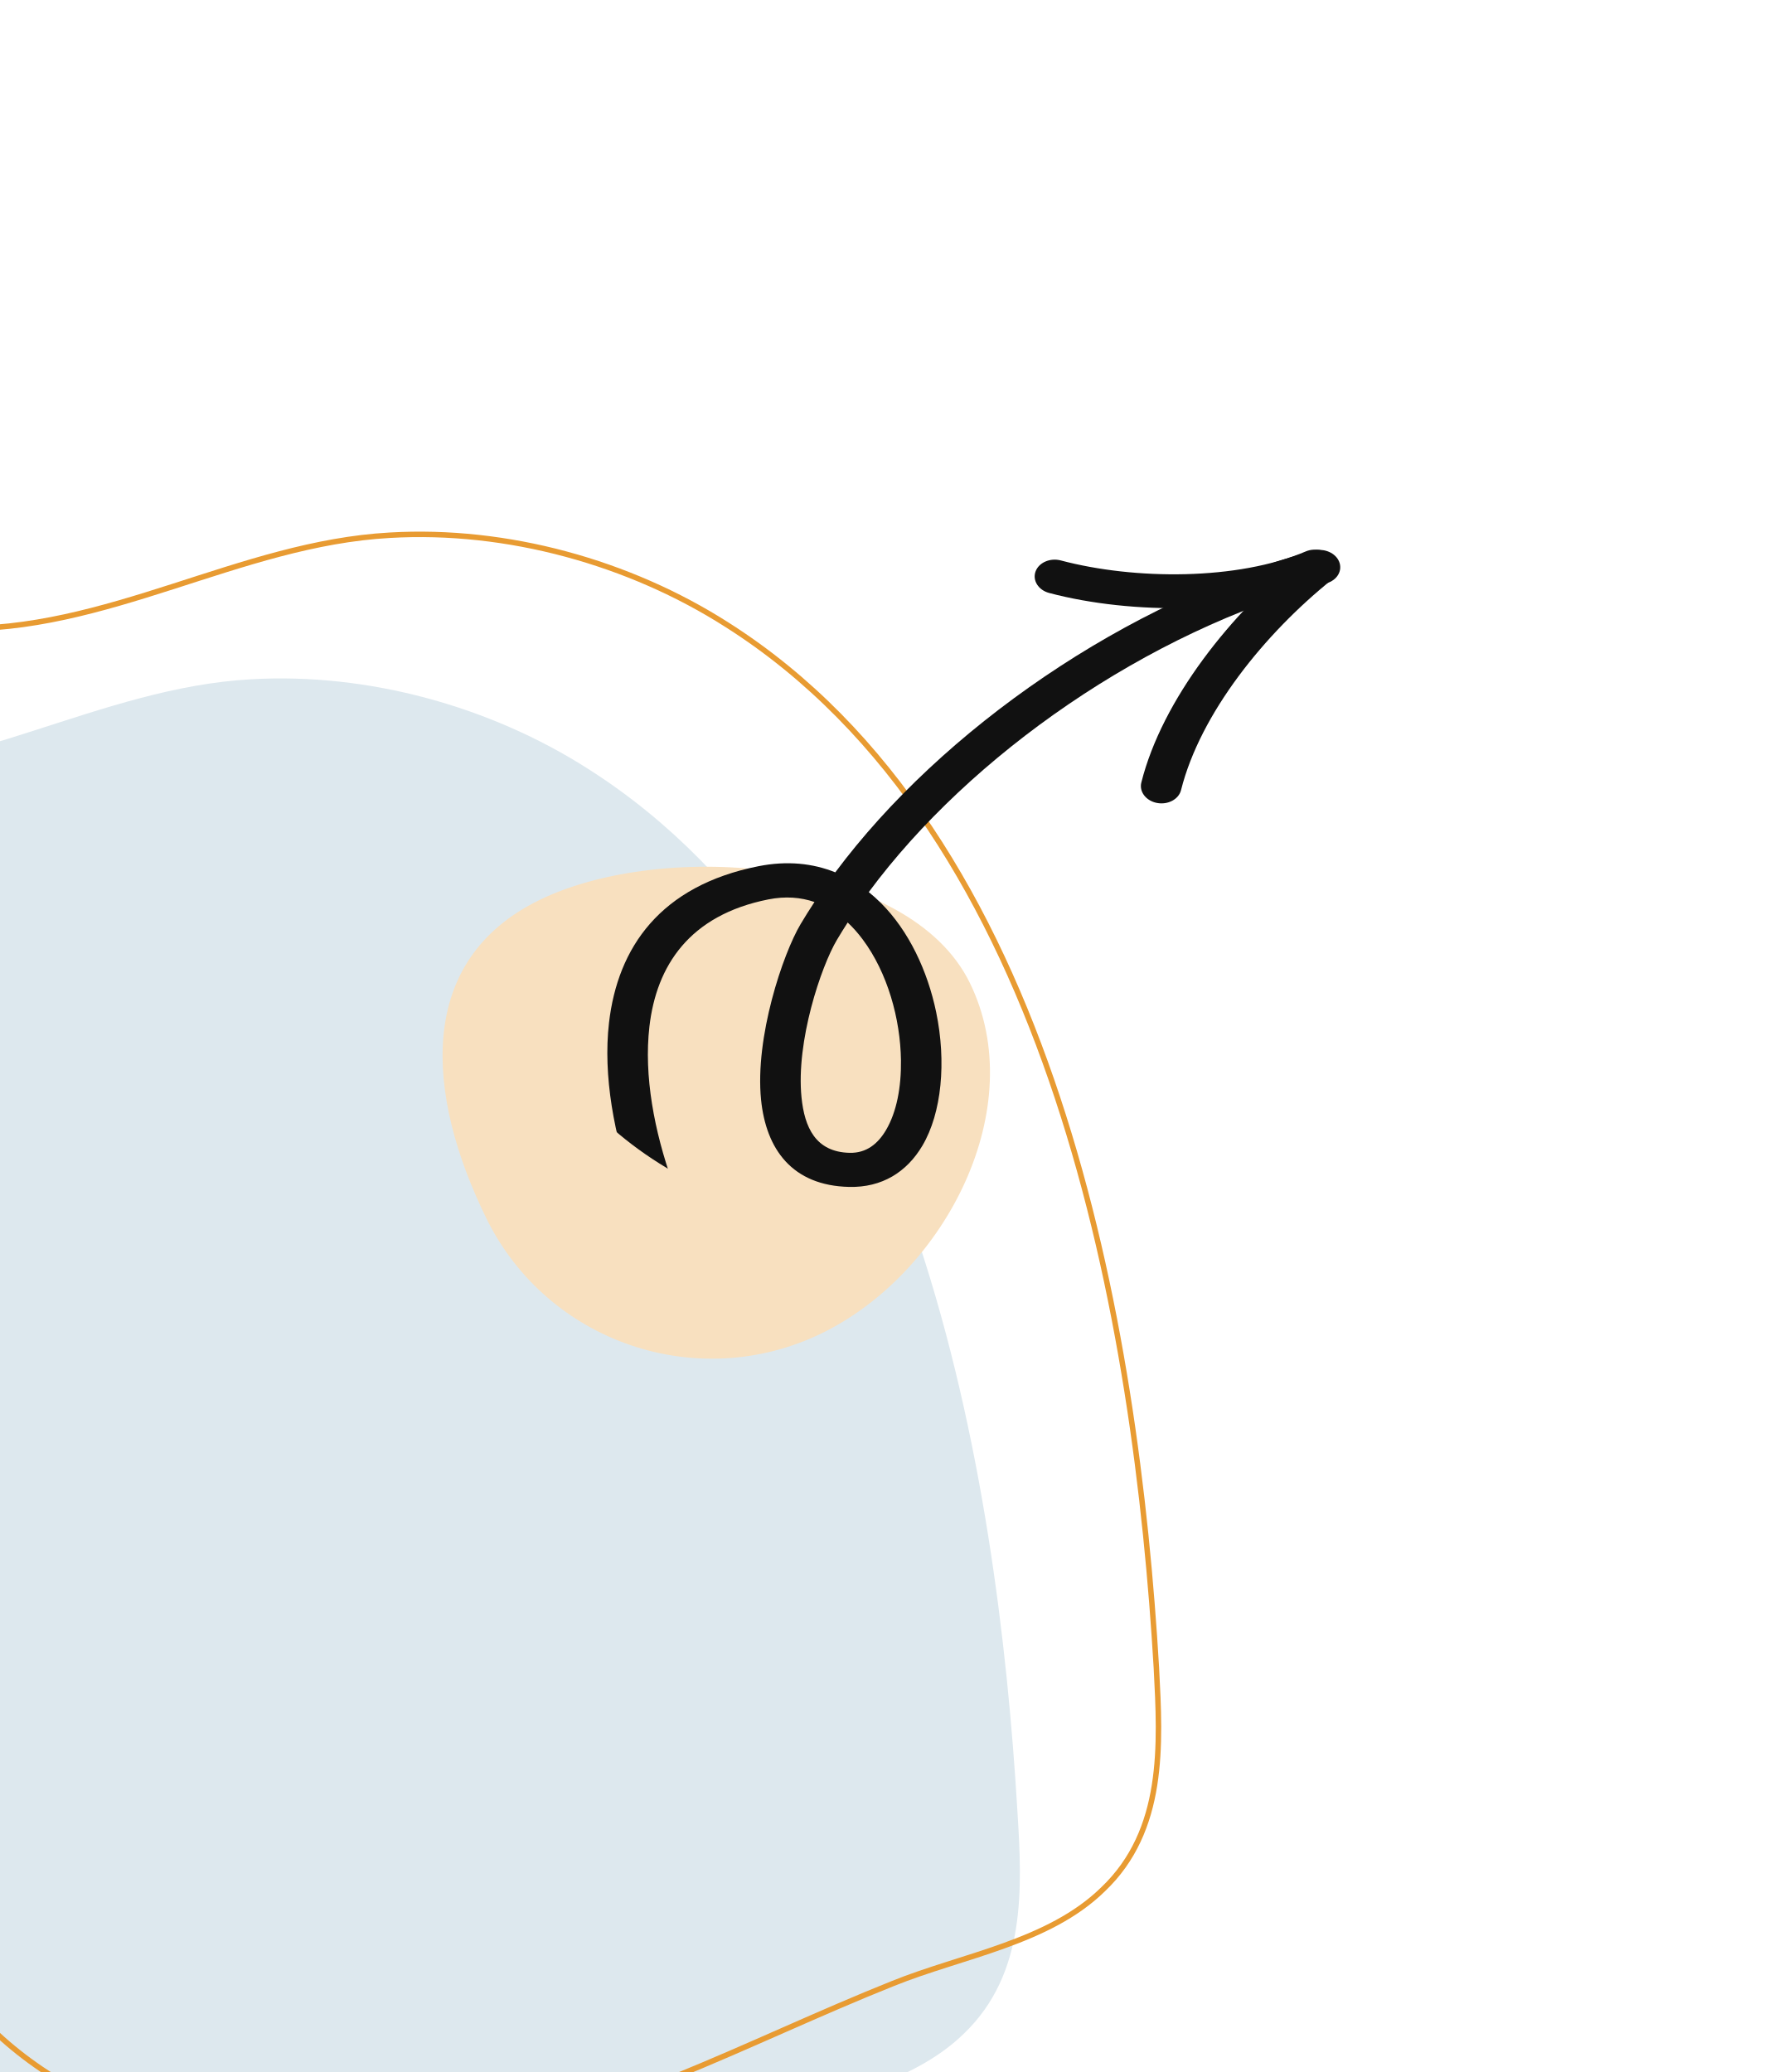
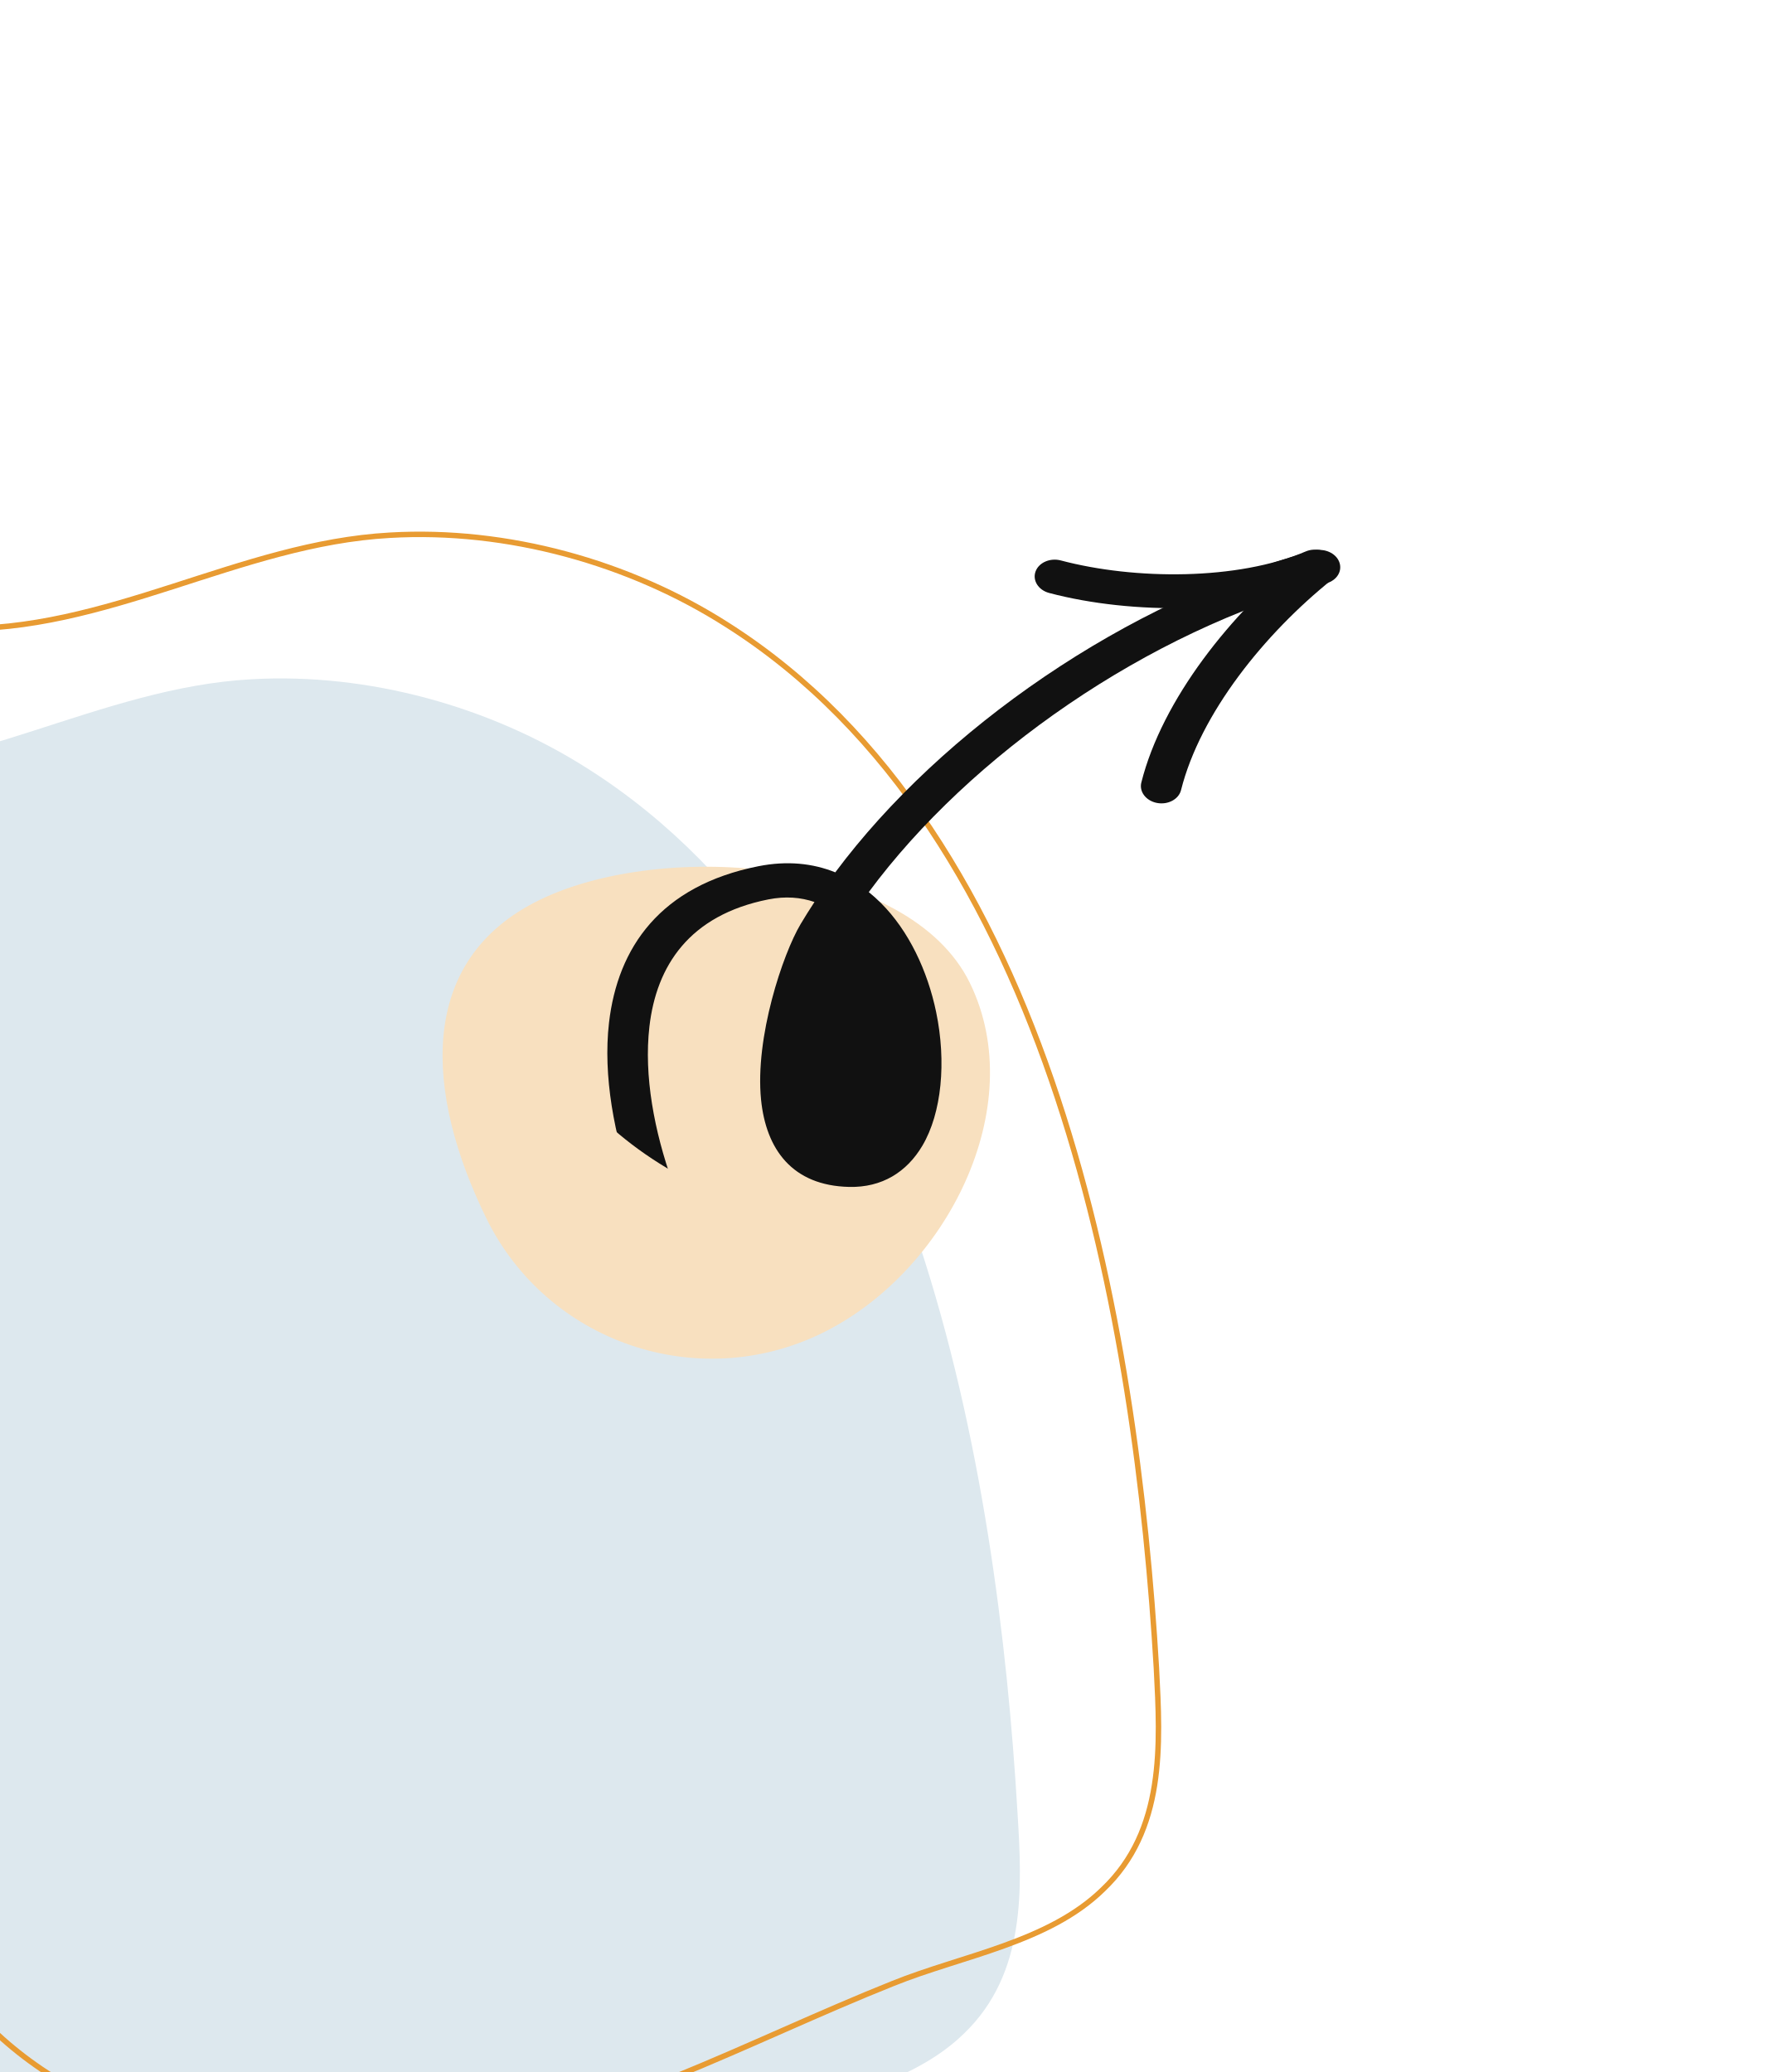
<svg xmlns="http://www.w3.org/2000/svg" width="327" height="380" viewBox="0 0 327 380" fill="none">
  <path d="M186.558 332.341C182.898 270.319 168.113 179.232 107.799 140.989C89.939 129.586 67.54 123.328 46.02 124.58C18.352 126.109 -5.949 142.519 -34.203 141.685C-64.214 140.711 -52.502 197.449 -50.453 212.746C-44.451 256.552 -50.16 299.522 -48.403 343.467C-47.379 370.167 -38.449 394.225 -13.415 408.688C7.373 420.647 32.845 423.011 56.414 419.535C85.547 415.363 111.458 400.9 138.248 390.192C150.985 385.047 166.795 382.683 176.75 372.948C188.169 361.962 187.437 346.387 186.558 332.341Z" fill="#DDE8EE" />
-   <path d="M212.031 305.92C208.371 243.897 193.585 152.81 133.271 114.567C115.411 103.164 93.013 96.906 71.493 98.158C43.825 99.688 19.523 116.097 -8.731 115.263C-38.741 114.289 -27.03 171.027 -24.98 186.324C-18.978 230.13 -24.688 273.1 -22.931 317.045C-21.906 343.745 -12.976 367.803 12.057 382.266C32.845 394.225 58.318 396.589 81.887 393.113C111.019 388.941 136.931 374.478 163.721 363.77C176.457 358.625 192.268 356.261 202.222 346.526C213.641 335.679 212.763 319.965 212.031 305.92Z" stroke="#E89B32" strokeWidth="3" stroke-miterlimit="10" />
+   <path d="M212.031 305.92C208.371 243.897 193.585 152.81 133.271 114.567C115.411 103.164 93.013 96.906 71.493 98.158C43.825 99.688 19.523 116.097 -8.731 115.263C-38.741 114.289 -27.03 171.027 -24.98 186.324C-18.978 230.13 -24.688 273.1 -22.931 317.045C-21.906 343.745 -12.976 367.803 12.057 382.266C32.845 394.225 58.318 396.589 81.887 393.113C111.019 388.941 136.931 374.478 163.721 363.77C176.457 358.625 192.268 356.261 202.222 346.526C213.641 335.679 212.763 319.965 212.031 305.92Z" stroke="#E89B32" strokeWidth="3" strokeMiterlimit="10" />
  <path d="M177.825 180.264C188.966 203.038 173.451 233.439 150.636 244.536C127.821 255.633 100.294 246.166 89.153 223.392C78.012 200.618 76.149 176.13 98.964 165.034C121.779 153.937 166.683 157.49 177.825 180.264Z" fill="#F8E0BF" />
  <mask id="mask0_393_753" style="mask-type:alpha" maskUnits="userSpaceOnUse" x="93" y="72" width="174" height="153">
    <path d="M228.55 171.001C227.138 202.392 195.693 226.476 158.316 224.794C120.94 223.112 91.785 196.301 93.198 164.911C94.611 133.52 216.624 71.08 254.001 72.762C291.377 74.444 229.963 139.611 228.55 171.001Z" fill="#FFCB3C" />
  </mask>
  <g mask="url(#mask0_393_753)">
-     <path fill-rule="evenodd" clip-rule="evenodd" d="M153.154 159.986C149.037 158.323 144.324 157.817 139.057 158.863C121.07 162.435 113.262 173.75 111.663 187.576C109.421 207.009 119.921 231.527 129.756 243.918C130.905 245.365 133.219 245.773 134.924 244.833C136.624 243.889 137.077 241.95 135.927 240.503C126.808 229.015 116.991 206.298 119.073 188.278C120.357 177.133 126.379 167.831 140.877 164.95C144.013 164.328 146.83 164.561 149.336 165.425C148.448 166.778 147.597 168.135 146.787 169.494C143.55 174.938 138.391 190.224 139.544 201.686C140.459 210.755 145.237 217.445 155.704 217.678C161.697 217.813 166.252 214.973 169.127 210.111C172.672 204.115 173.541 194.738 171.649 185.625C170.078 178.047 166.616 170.687 161.523 165.613C160.81 164.902 160.065 164.233 159.292 163.61C177.893 138.439 210.44 115.769 243.205 106.964C245.151 106.441 246.199 104.683 245.547 103.035C244.894 101.391 242.781 100.482 240.835 101.005C206.659 110.189 172.69 133.755 153.154 159.986ZM155.427 169.185C154.746 170.24 154.087 171.3 153.458 172.36C150.552 177.246 145.925 190.967 146.96 201.256C147.509 206.701 149.505 211.284 155.788 211.426C158.87 211.496 160.975 209.757 162.451 207.257C164.411 203.944 165.262 199.37 165.196 194.457C165.088 186.835 162.73 178.392 158.182 172.291C157.343 171.165 156.425 170.119 155.427 169.185Z" fill="#111111" />
-     <path fill-rule="evenodd" clip-rule="evenodd" d="M216.548 144.904C220.088 130.828 231.861 116.211 244.25 106.273C245.723 105.09 245.76 103.111 244.33 101.851C242.9 100.595 240.54 100.532 239.067 101.715C225.68 112.456 213.088 128.31 209.266 143.519C208.844 145.202 210.132 146.878 212.142 147.26C214.152 147.641 216.126 146.588 216.548 144.904Z" fill="#111111" />
-     <path fill-rule="evenodd" clip-rule="evenodd" d="M239.413 101.133C226.895 106.457 208.067 106.379 194.502 102.783C192.532 102.263 190.456 103.177 189.868 104.822C189.28 106.466 190.397 108.225 192.367 108.749C207.619 112.787 228.783 112.71 242.857 106.724C244.677 105.952 245.384 104.068 244.432 102.527C243.481 100.985 241.232 100.361 239.413 101.133Z" fill="#111111" />
+     <path fillRule="evenodd" clip-rule="evenodd" d="M153.154 159.986C149.037 158.323 144.324 157.817 139.057 158.863C121.07 162.435 113.262 173.75 111.663 187.576C109.421 207.009 119.921 231.527 129.756 243.918C130.905 245.365 133.219 245.773 134.924 244.833C136.624 243.889 137.077 241.95 135.927 240.503C126.808 229.015 116.991 206.298 119.073 188.278C120.357 177.133 126.379 167.831 140.877 164.95C144.013 164.328 146.83 164.561 149.336 165.425C148.448 166.778 147.597 168.135 146.787 169.494C143.55 174.938 138.391 190.224 139.544 201.686C140.459 210.755 145.237 217.445 155.704 217.678C161.697 217.813 166.252 214.973 169.127 210.111C172.672 204.115 173.541 194.738 171.649 185.625C170.078 178.047 166.616 170.687 161.523 165.613C160.81 164.902 160.065 164.233 159.292 163.61C177.893 138.439 210.44 115.769 243.205 106.964C245.151 106.441 246.199 104.683 245.547 103.035C244.894 101.391 242.781 100.482 240.835 101.005C206.659 110.189 172.69 133.755 153.154 159.986ZM155.427 169.185C154.746 170.24 154.087 171.3 153.458 172.36C150.552 177.246 145.925 190.967 146.96 201.256C147.509 206.701 149.505 211.284 155.788 211.426C158.87 211.496 160.975 209.757 162.451 207.257C164.411 203.944 165.262 199.37 165.196 194.457C165.088 186.835 162.73 178.392 158.182 172.291C157.343 171.165 156.425 170.119 155.427 169.185Z" fill="#111111" />
+     <path fillRule="evenodd" clip-rule="evenodd" d="M216.548 144.904C220.088 130.828 231.861 116.211 244.25 106.273C245.723 105.09 245.76 103.111 244.33 101.851C242.9 100.595 240.54 100.532 239.067 101.715C225.68 112.456 213.088 128.31 209.266 143.519C208.844 145.202 210.132 146.878 212.142 147.26C214.152 147.641 216.126 146.588 216.548 144.904Z" fill="#111111" />
+     <path fillRule="evenodd" clip-rule="evenodd" d="M239.413 101.133C226.895 106.457 208.067 106.379 194.502 102.783C192.532 102.263 190.456 103.177 189.868 104.822C189.28 106.466 190.397 108.225 192.367 108.749C207.619 112.787 228.783 112.71 242.857 106.724C244.677 105.952 245.384 104.068 244.432 102.527C243.481 100.985 241.232 100.361 239.413 101.133Z" fill="#111111" />
  </g>
</svg>
